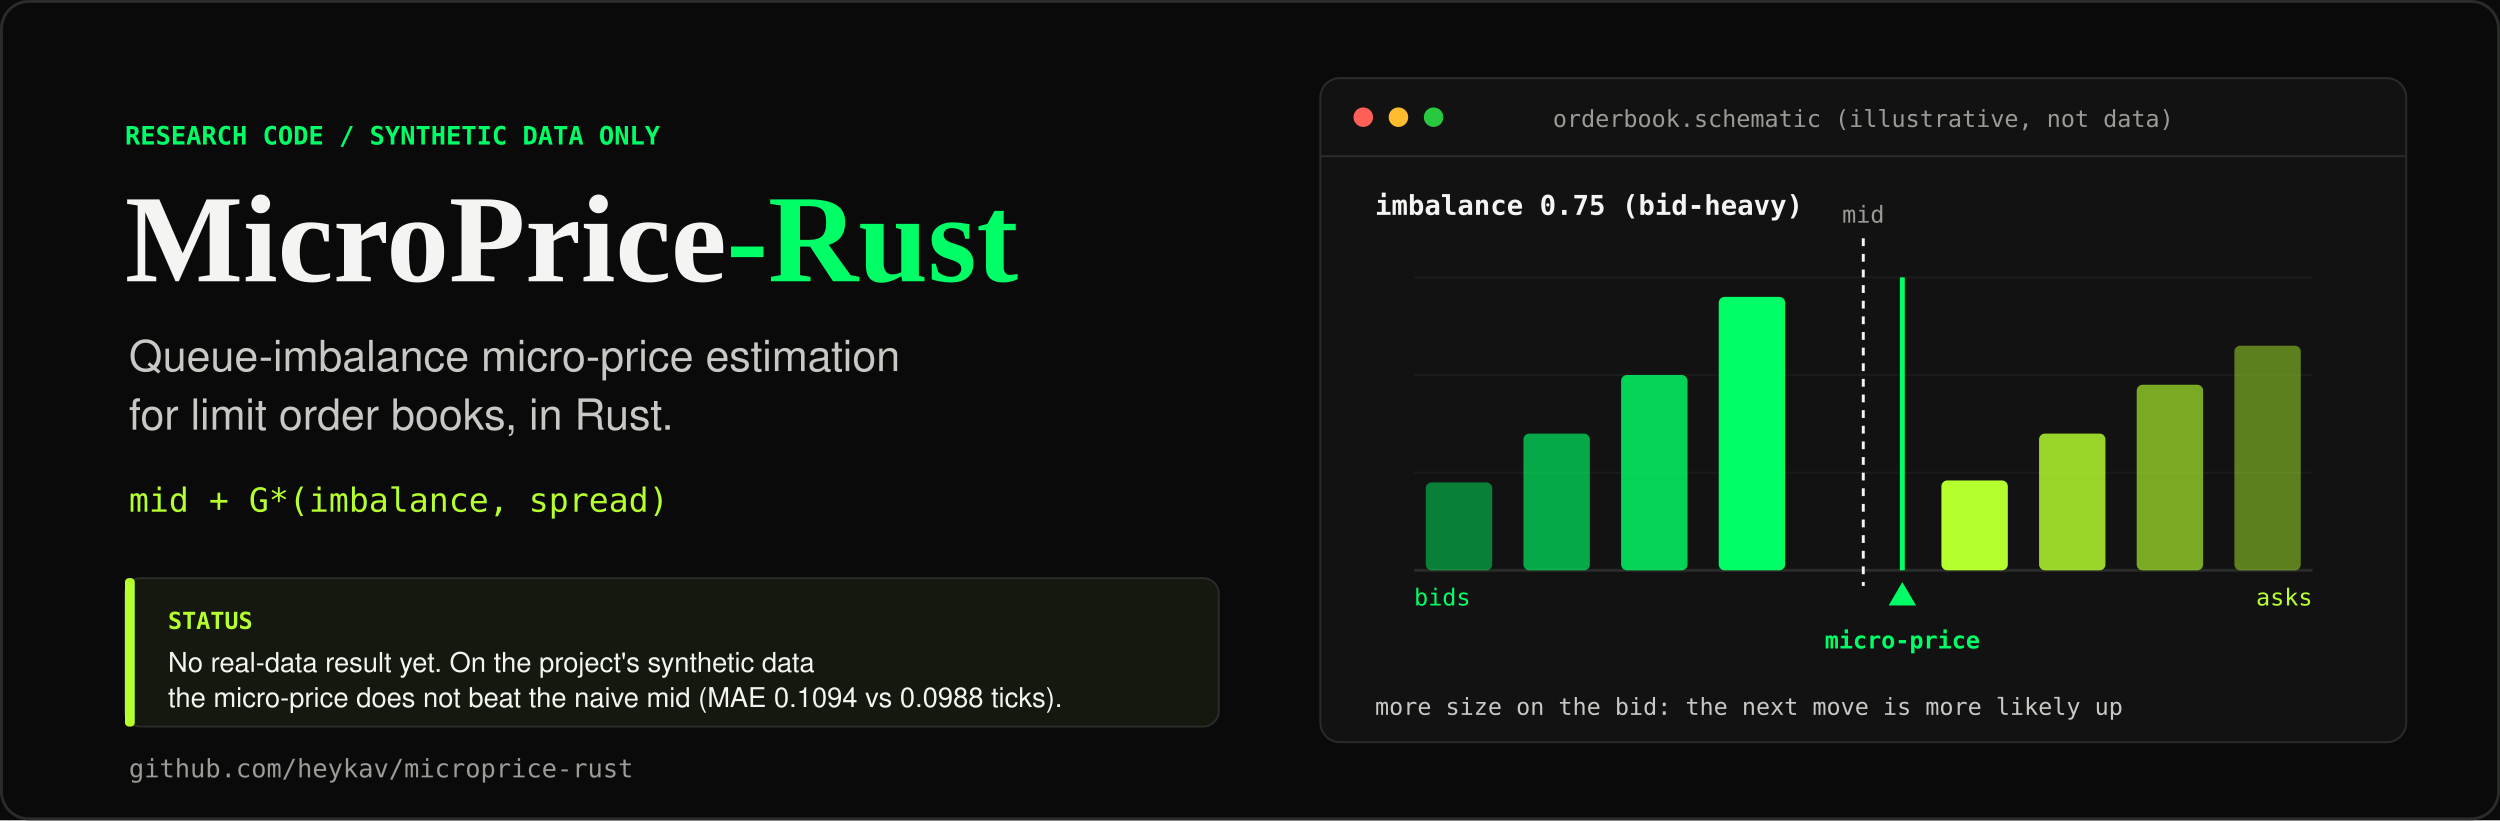
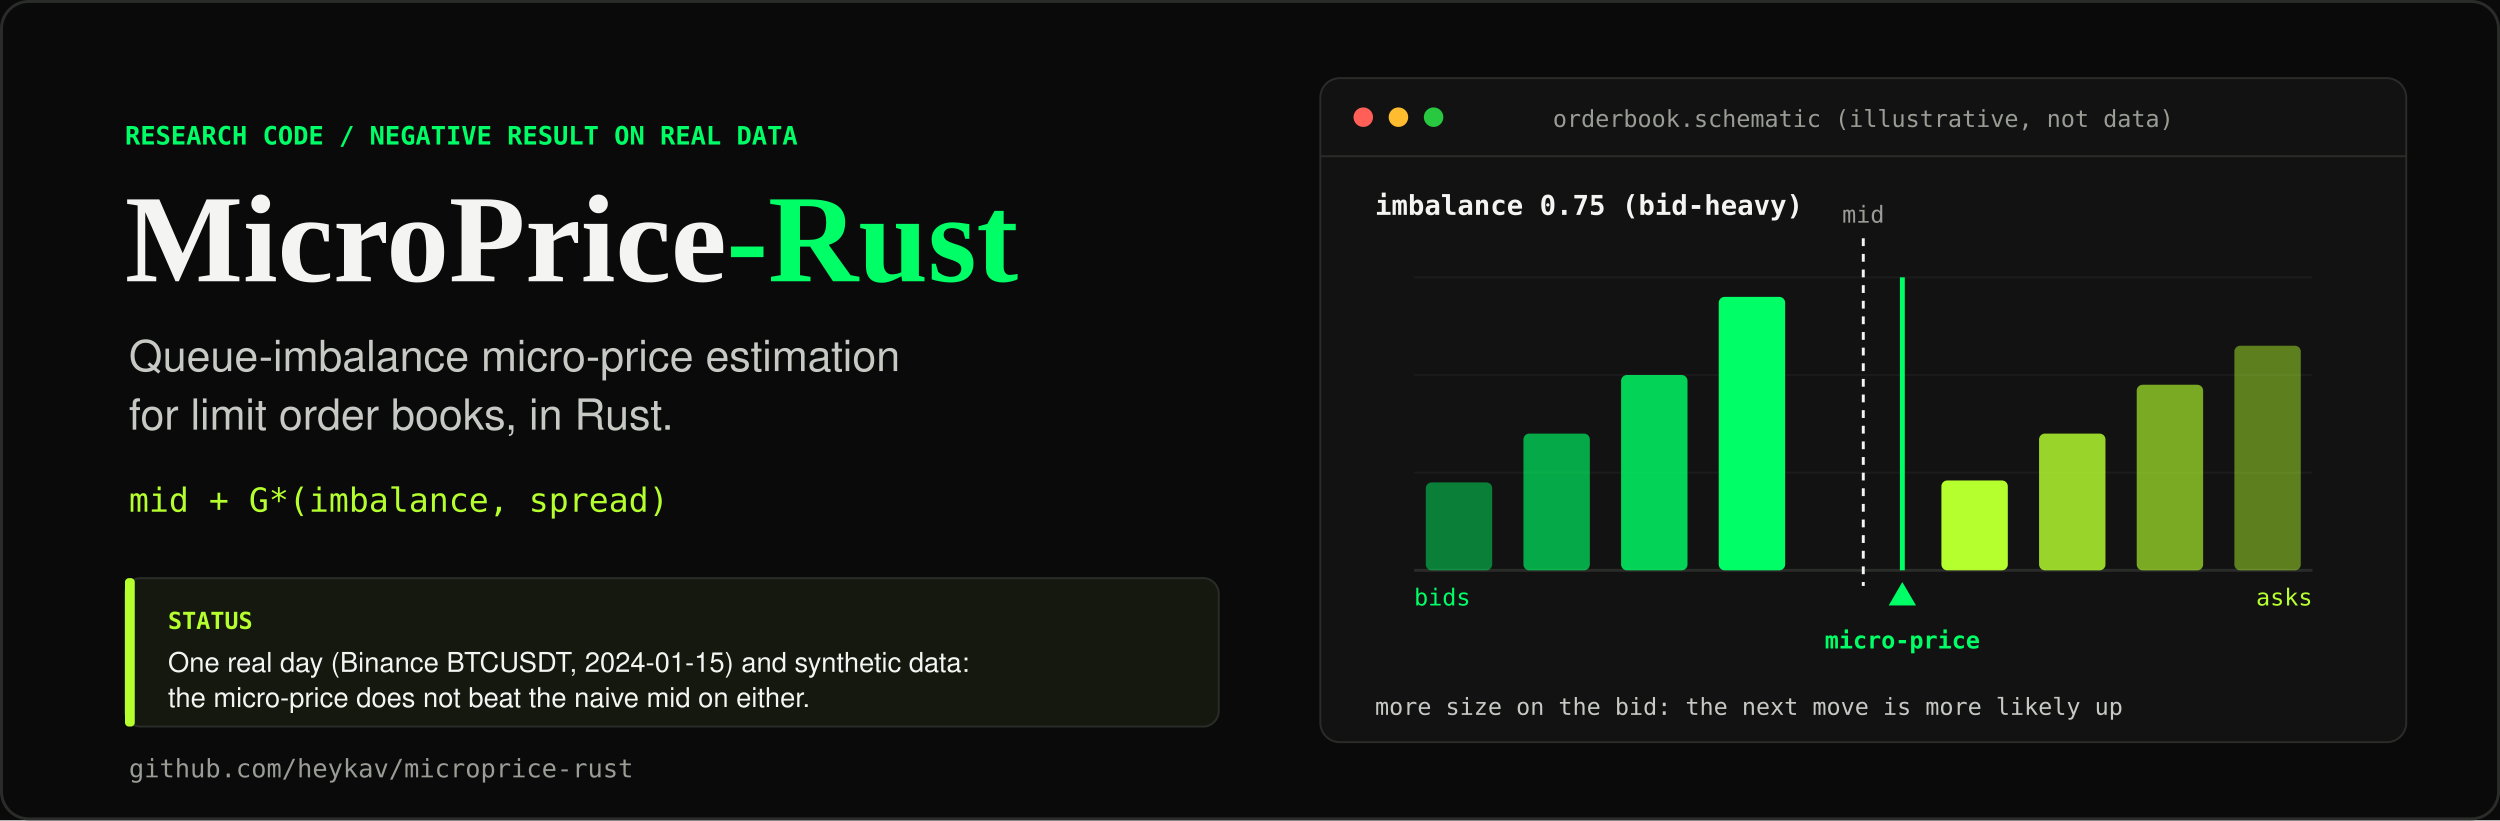
<svg xmlns="http://www.w3.org/2000/svg" width="1280" height="420" viewBox="0 0 1280 420" role="img" aria-labelledby="t d">
  <style>
.pa{opacity:1}.pb{opacity:0}.pc{opacity:0}.mk{transform:translateX(20px)}
@keyframes fa{0%,28%{opacity:1}34%,88%{opacity:0}94%,100%{opacity:1}}
@keyframes fb{0%,28%{opacity:0}34%,56%{opacity:1}62%,100%{opacity:0}}
@keyframes fc{0%,56%{opacity:0}62%,84%{opacity:1}90%,100%{opacity:0}}
@keyframes mv{0%,28%{transform:translateX(20px)}36%,56%{transform:translateX(0)}64%,84%{transform:translateX(-20px)}93%,100%{transform:translateX(20px)}}
.an .pa{animation:fa 12s ease-in-out infinite}
.an .pb{animation:fb 12s ease-in-out infinite}
.an .pc{animation:fc 12s ease-in-out infinite}
.an .mk{animation:mv 12s ease-in-out infinite}
@media (prefers-reduced-motion:reduce){.an .pa,.an .pb,.an .pc,.an .mk{animation:none}}
</style>
  <rect width="1280" height="420" fill="#090A09" />
  <g class="an">
    <rect x="0.75" y="0.75" width="1278.5" height="418.5" rx="14" fill="none" stroke="#2a2c29" stroke-width="1.5" />
-     <text x="64" y="74" font-family="ui-monospace,'SFMono-Regular','DejaVu Sans Mono',Menlo,Consolas,monospace" font-size="13" font-weight="bold" fill="#00FF66" text-anchor="start">RESEARCH CODE  /  SYNTHETIC DATA ONLY</text>
+     <text x="64" y="74" font-family="ui-monospace,'SFMono-Regular','DejaVu Sans Mono',Menlo,Consolas,monospace" font-size="13" font-weight="bold" fill="#00FF66" text-anchor="start">RESEARCH CODE  /  NEGATIVE RESULT ON REAL DATA</text>
    <text x="64" y="144" font-family="Georgia,'Times New Roman',serif" font-size="64" font-weight="bold" fill="#F4F5F2" text-anchor="start">MicroPrice<tspan fill="#00FF66">-Rust</tspan>
    </text>
    <text x="66" y="190" font-family="system-ui,-apple-system,'Segoe UI',Helvetica,Arial,sans-serif" font-size="22" font-weight="normal" fill="#c7c9c4" text-anchor="start">Queue-imbalance micro-price estimation</text>
    <text x="66" y="220" font-family="system-ui,-apple-system,'Segoe UI',Helvetica,Arial,sans-serif" font-size="22" font-weight="normal" fill="#c7c9c4" text-anchor="start">for limit order books, in Rust.</text>
    <text x="66" y="262" font-family="ui-monospace,'SFMono-Regular','DejaVu Sans Mono',Menlo,Consolas,monospace" font-size="17" font-weight="normal" fill="#B6FF2E" text-anchor="start">mid + G*(imbalance, spread)</text>
    <rect x="64" y="296" width="560" height="76" rx="8" fill="#14180f" stroke="#2a2c29" />
    <rect x="64" y="296" width="5" height="76" rx="2" fill="#B6FF2E" />
    <text x="86" y="322" font-family="ui-monospace,'SFMono-Regular','DejaVu Sans Mono',Menlo,Consolas,monospace" font-size="12" font-weight="bold" fill="#B6FF2E" text-anchor="start">STATUS</text>
-     <text x="86" y="344" font-family="system-ui,-apple-system,'Segoe UI',Helvetica,Arial,sans-serif" font-size="14" font-weight="normal" fill="#F4F5F2" text-anchor="start">No real-data result yet. On the project's synthetic data</text>
-     <text x="86" y="362" font-family="system-ui,-apple-system,'Segoe UI',Helvetica,Arial,sans-serif" font-size="14" font-weight="normal" fill="#F4F5F2" text-anchor="start">the micro-price does not beat the naive mid (MAE 0.1094 vs 0.0988 ticks).</text>
+     <text x="86" y="344" font-family="system-ui,-apple-system,'Segoe UI',Helvetica,Arial,sans-serif" font-size="14" font-weight="normal" fill="#F4F5F2" text-anchor="start">One real day (Binance BTCUSDT, 2024-01-15) and synthetic data:</text>
+     <text x="86" y="362" font-family="system-ui,-apple-system,'Segoe UI',Helvetica,Arial,sans-serif" font-size="14" font-weight="normal" fill="#F4F5F2" text-anchor="start">the micro-price does not beat the naive mid on either.</text>
    <text x="66" y="398" font-family="ui-monospace,'SFMono-Regular','DejaVu Sans Mono',Menlo,Consolas,monospace" font-size="13" font-weight="normal" fill="#9a9c96" text-anchor="start">github.com/heykav/microprice-rust</text>
    <rect x="676" y="40" width="556" height="340" rx="10" fill="#111211" stroke="#2a2c29" />
    <circle cx="698" cy="60" r="5" fill="#ff5f57" />
    <circle cx="716" cy="60" r="5" fill="#febc2e" />
    <circle cx="734" cy="60" r="5" fill="#28c840" />
    <text x="954.0" y="65" font-family="ui-monospace,'SFMono-Regular','DejaVu Sans Mono',Menlo,Consolas,monospace" font-size="12" font-weight="normal" fill="#9a9c96" text-anchor="middle">orderbook.schematic   (illustrative, not data)</text>
    <line x1="676" y1="80" x2="1232" y2="80" stroke="#2a2c29" />
    <g class="pa">
      <text x="704" y="110" font-family="ui-monospace,'SFMono-Regular','DejaVu Sans Mono',Menlo,Consolas,monospace" font-size="14" font-weight="bold" fill="#F4F5F2" text-anchor="start">imbalance 0.75  (bid-heavy)</text>
    </g>
    <g class="pb">
      <text x="704" y="110" font-family="ui-monospace,'SFMono-Regular','DejaVu Sans Mono',Menlo,Consolas,monospace" font-size="14" font-weight="bold" fill="#F4F5F2" text-anchor="start">imbalance 0.50  (balanced)</text>
    </g>
    <g class="pc">
      <text x="704" y="110" font-family="ui-monospace,'SFMono-Regular','DejaVu Sans Mono',Menlo,Consolas,monospace" font-size="14" font-weight="bold" fill="#F4F5F2" text-anchor="start">imbalance 0.25  (ask-heavy)</text>
    </g>
    <line x1="724" y1="292" x2="1184" y2="292" stroke="#2a2c29" stroke-width="1.5" />
    <line x1="724" y1="242" x2="1184" y2="242" stroke="#1a1b1a" />
    <line x1="724" y1="192" x2="1184" y2="192" stroke="#1a1b1a" />
    <line x1="724" y1="142" x2="1184" y2="142" stroke="#1a1b1a" />
    <g class="pa">
      <rect x="880.0" y="152" width="34" height="140" rx="3" fill="#00FF66" opacity="1.00" />
      <rect x="994.0" y="246" width="34" height="46" rx="3" fill="#B6FF2E" opacity="1.00" />
      <rect x="830.0" y="192" width="34" height="100" rx="3" fill="#00FF66" opacity="0.82" />
      <rect x="1044.0" y="222" width="34" height="70" rx="3" fill="#B6FF2E" opacity="0.82" />
      <rect x="780.0" y="222" width="34" height="70" rx="3" fill="#00FF66" opacity="0.64" />
      <rect x="1094.0" y="197" width="34" height="95" rx="3" fill="#B6FF2E" opacity="0.64" />
      <rect x="730.0" y="247" width="34" height="45" rx="3" fill="#00FF66" opacity="0.46" />
      <rect x="1144.0" y="177" width="34" height="115" rx="3" fill="#B6FF2E" opacity="0.46" />
    </g>
    <g class="pb">
      <rect x="880.0" y="202" width="34" height="90" rx="3" fill="#00FF66" opacity="1.00" />
      <rect x="994.0" y="202" width="34" height="90" rx="3" fill="#B6FF2E" opacity="1.00" />
      <rect x="830.0" y="212" width="34" height="80" rx="3" fill="#00FF66" opacity="0.82" />
      <rect x="1044.0" y="212" width="34" height="80" rx="3" fill="#B6FF2E" opacity="0.82" />
      <rect x="780.0" y="222" width="34" height="70" rx="3" fill="#00FF66" opacity="0.64" />
      <rect x="1094.0" y="222" width="34" height="70" rx="3" fill="#B6FF2E" opacity="0.64" />
      <rect x="730.0" y="237" width="34" height="55" rx="3" fill="#00FF66" opacity="0.46" />
      <rect x="1144.0" y="237" width="34" height="55" rx="3" fill="#B6FF2E" opacity="0.46" />
    </g>
    <g class="pc">
      <rect x="880.0" y="246" width="34" height="46" rx="3" fill="#00FF66" opacity="1.00" />
      <rect x="994.0" y="152" width="34" height="140" rx="3" fill="#B6FF2E" opacity="1.00" />
      <rect x="830.0" y="222" width="34" height="70" rx="3" fill="#00FF66" opacity="0.82" />
      <rect x="1044.0" y="192" width="34" height="100" rx="3" fill="#B6FF2E" opacity="0.82" />
      <rect x="780.0" y="197" width="34" height="95" rx="3" fill="#00FF66" opacity="0.64" />
      <rect x="1094.0" y="222" width="34" height="70" rx="3" fill="#B6FF2E" opacity="0.64" />
      <rect x="730.0" y="177" width="34" height="115" rx="3" fill="#00FF66" opacity="0.46" />
      <rect x="1144.0" y="247" width="34" height="45" rx="3" fill="#B6FF2E" opacity="0.46" />
    </g>
    <line x1="954" y1="122" x2="954" y2="300" stroke="#F4F5F2" stroke-width="1.5" stroke-dasharray="4 4" />
    <text x="954" y="114" font-family="ui-monospace,'SFMono-Regular','DejaVu Sans Mono',Menlo,Consolas,monospace" font-size="12" font-weight="normal" fill="#9a9c96" text-anchor="middle">mid</text>
    <g class="mk">
      <line x1="954" y1="142" x2="954" y2="292" stroke="#00FF66" stroke-width="2.5" />
      <path d="M954 298 l-7 12 h14 z" fill="#00FF66" />
      <text x="954" y="332" font-family="ui-monospace,'SFMono-Regular','DejaVu Sans Mono',Menlo,Consolas,monospace" font-size="12" font-weight="bold" fill="#00FF66" text-anchor="middle">micro-price</text>
    </g>
    <text x="724" y="310" font-family="ui-monospace,'SFMono-Regular','DejaVu Sans Mono',Menlo,Consolas,monospace" font-size="12" font-weight="normal" fill="#00FF66" text-anchor="start">bids</text>
    <text x="1184" y="310" font-family="ui-monospace,'SFMono-Regular','DejaVu Sans Mono',Menlo,Consolas,monospace" font-size="12" font-weight="normal" fill="#B6FF2E" text-anchor="end">asks</text>
    <g class="pa">
      <text x="704" y="366" font-family="ui-monospace,'SFMono-Regular','DejaVu Sans Mono',Menlo,Consolas,monospace" font-size="12" font-weight="normal" fill="#c7c9c4" text-anchor="start">more size on the bid: the next move is more likely up</text>
    </g>
    <g class="pb">
      <text x="704" y="366" font-family="ui-monospace,'SFMono-Regular','DejaVu Sans Mono',Menlo,Consolas,monospace" font-size="12" font-weight="normal" fill="#c7c9c4" text-anchor="start">equal queues: no pressure, micro-price sits on the mid</text>
    </g>
    <g class="pc">
      <text x="704" y="366" font-family="ui-monospace,'SFMono-Regular','DejaVu Sans Mono',Menlo,Consolas,monospace" font-size="12" font-weight="normal" fill="#c7c9c4" text-anchor="start">more size on the ask: the next move is more likely down</text>
    </g>
  </g>
</svg>
